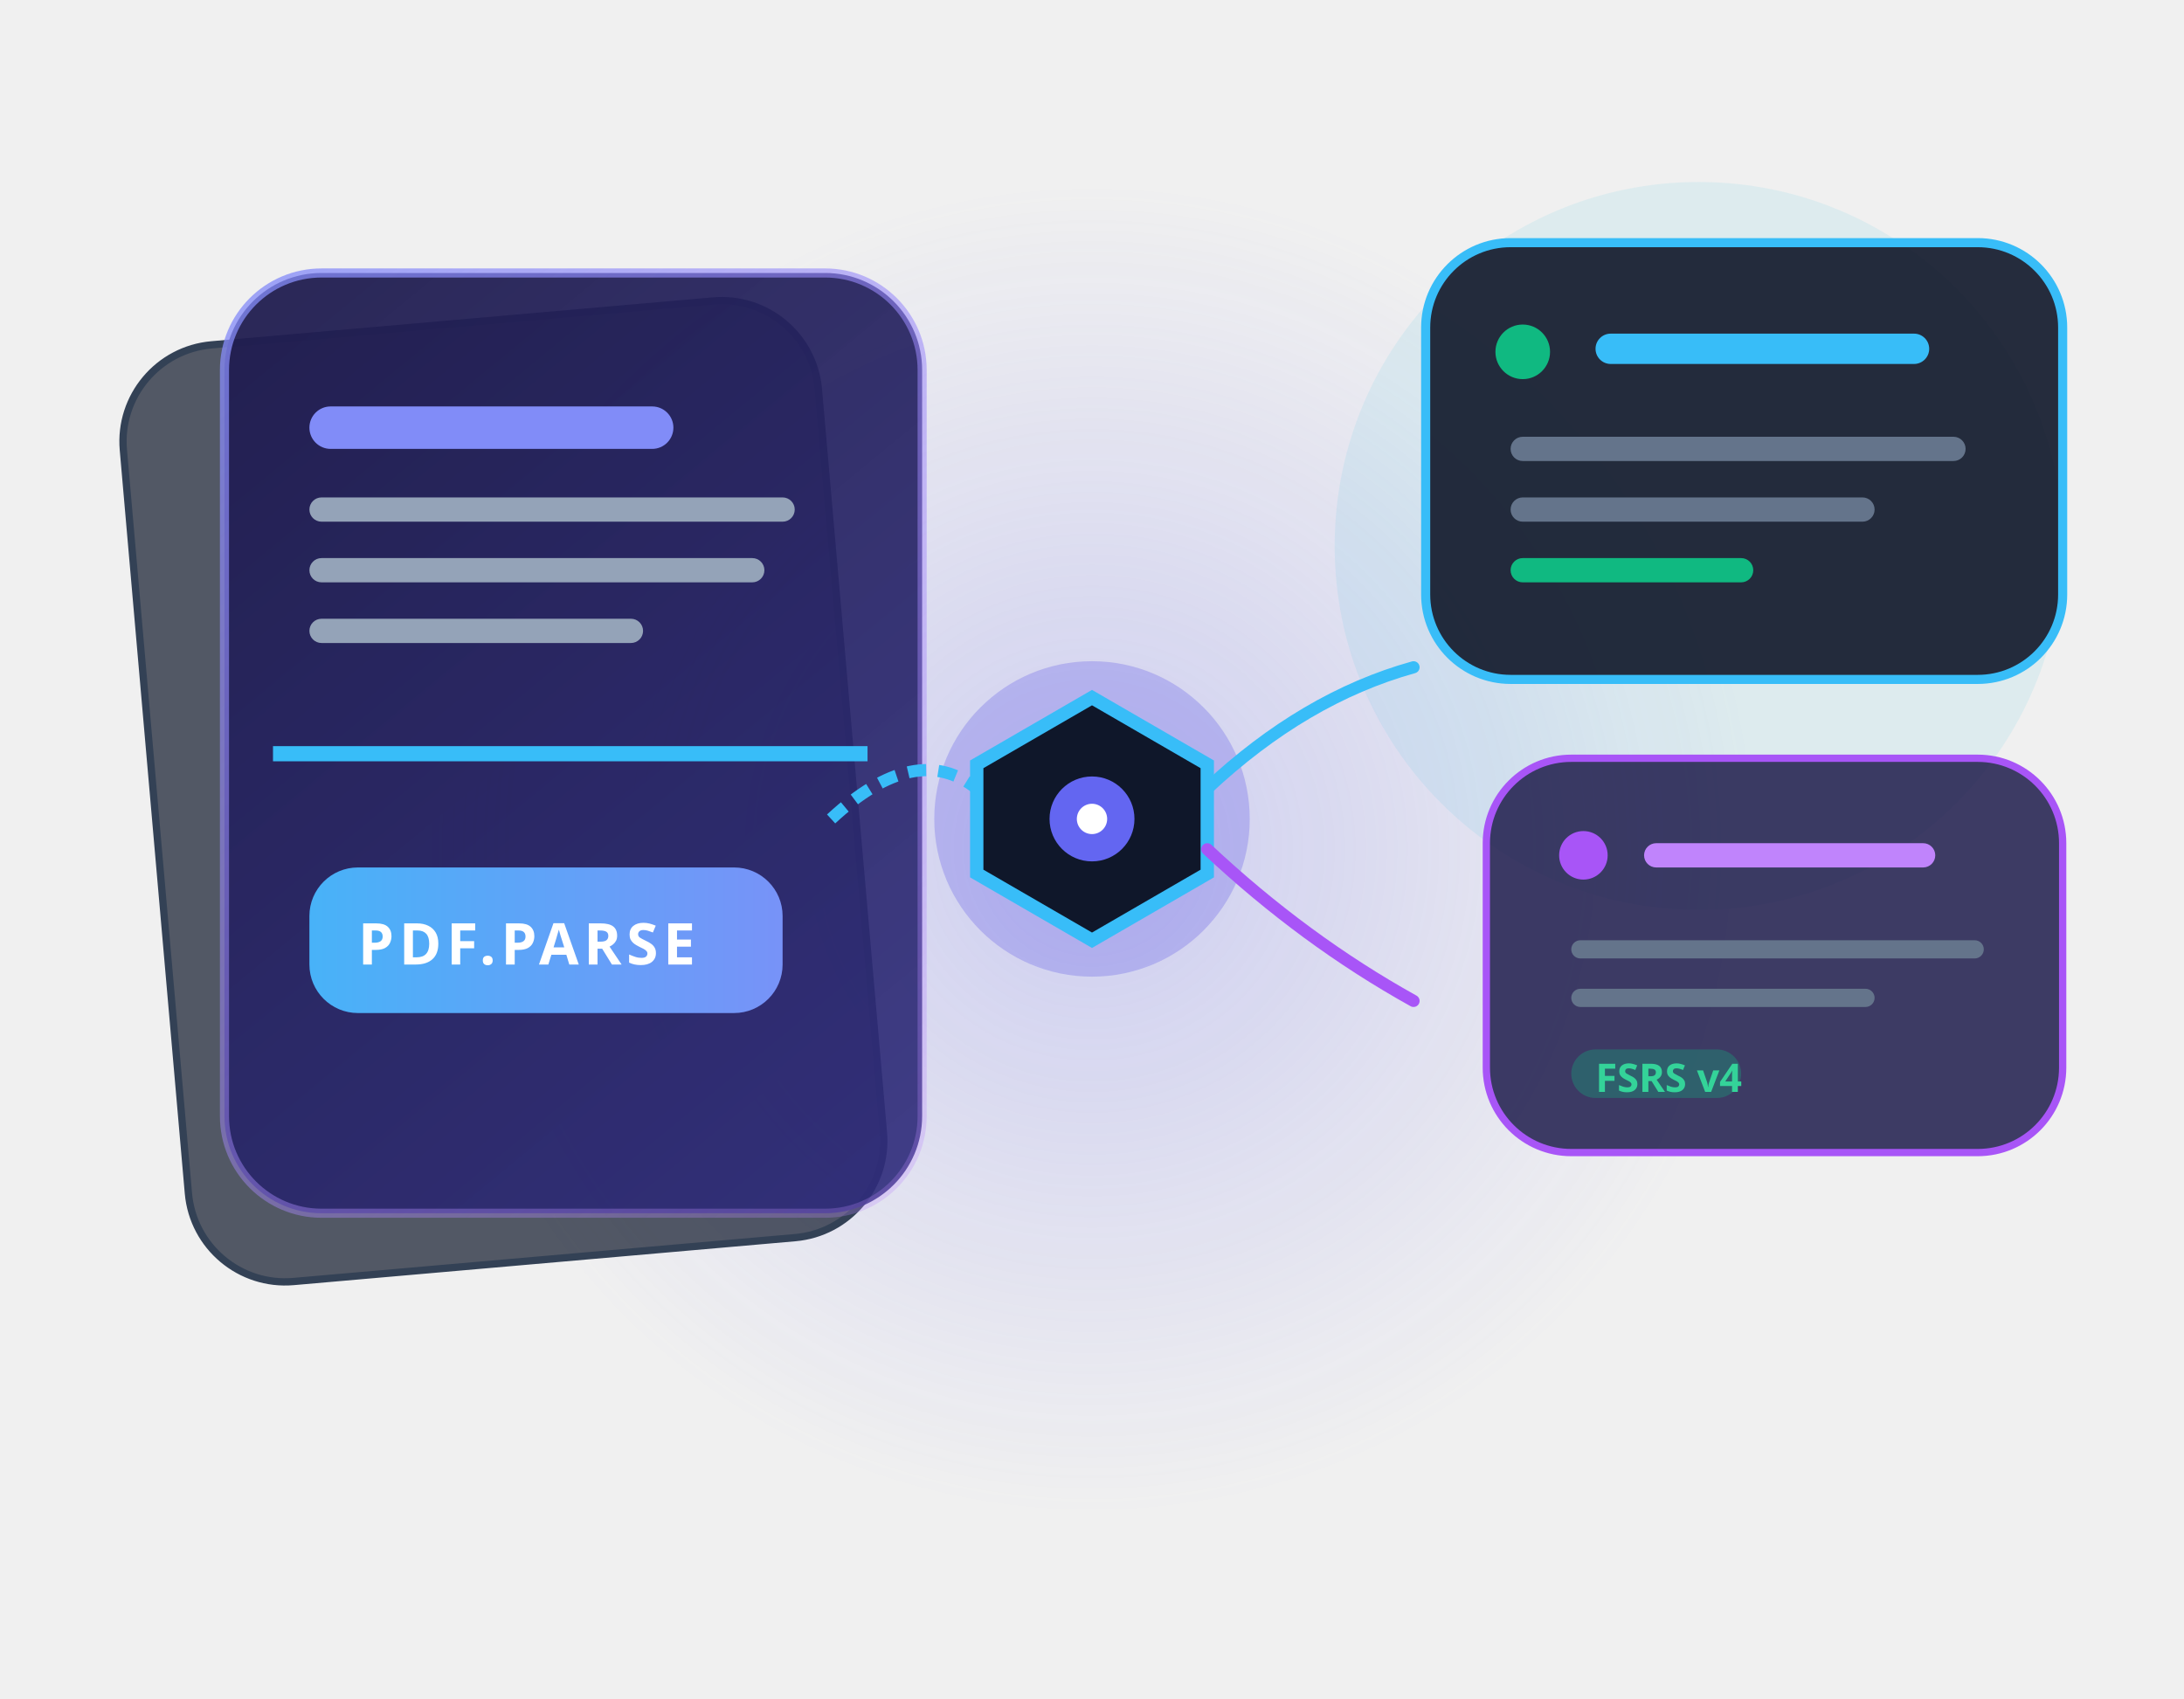
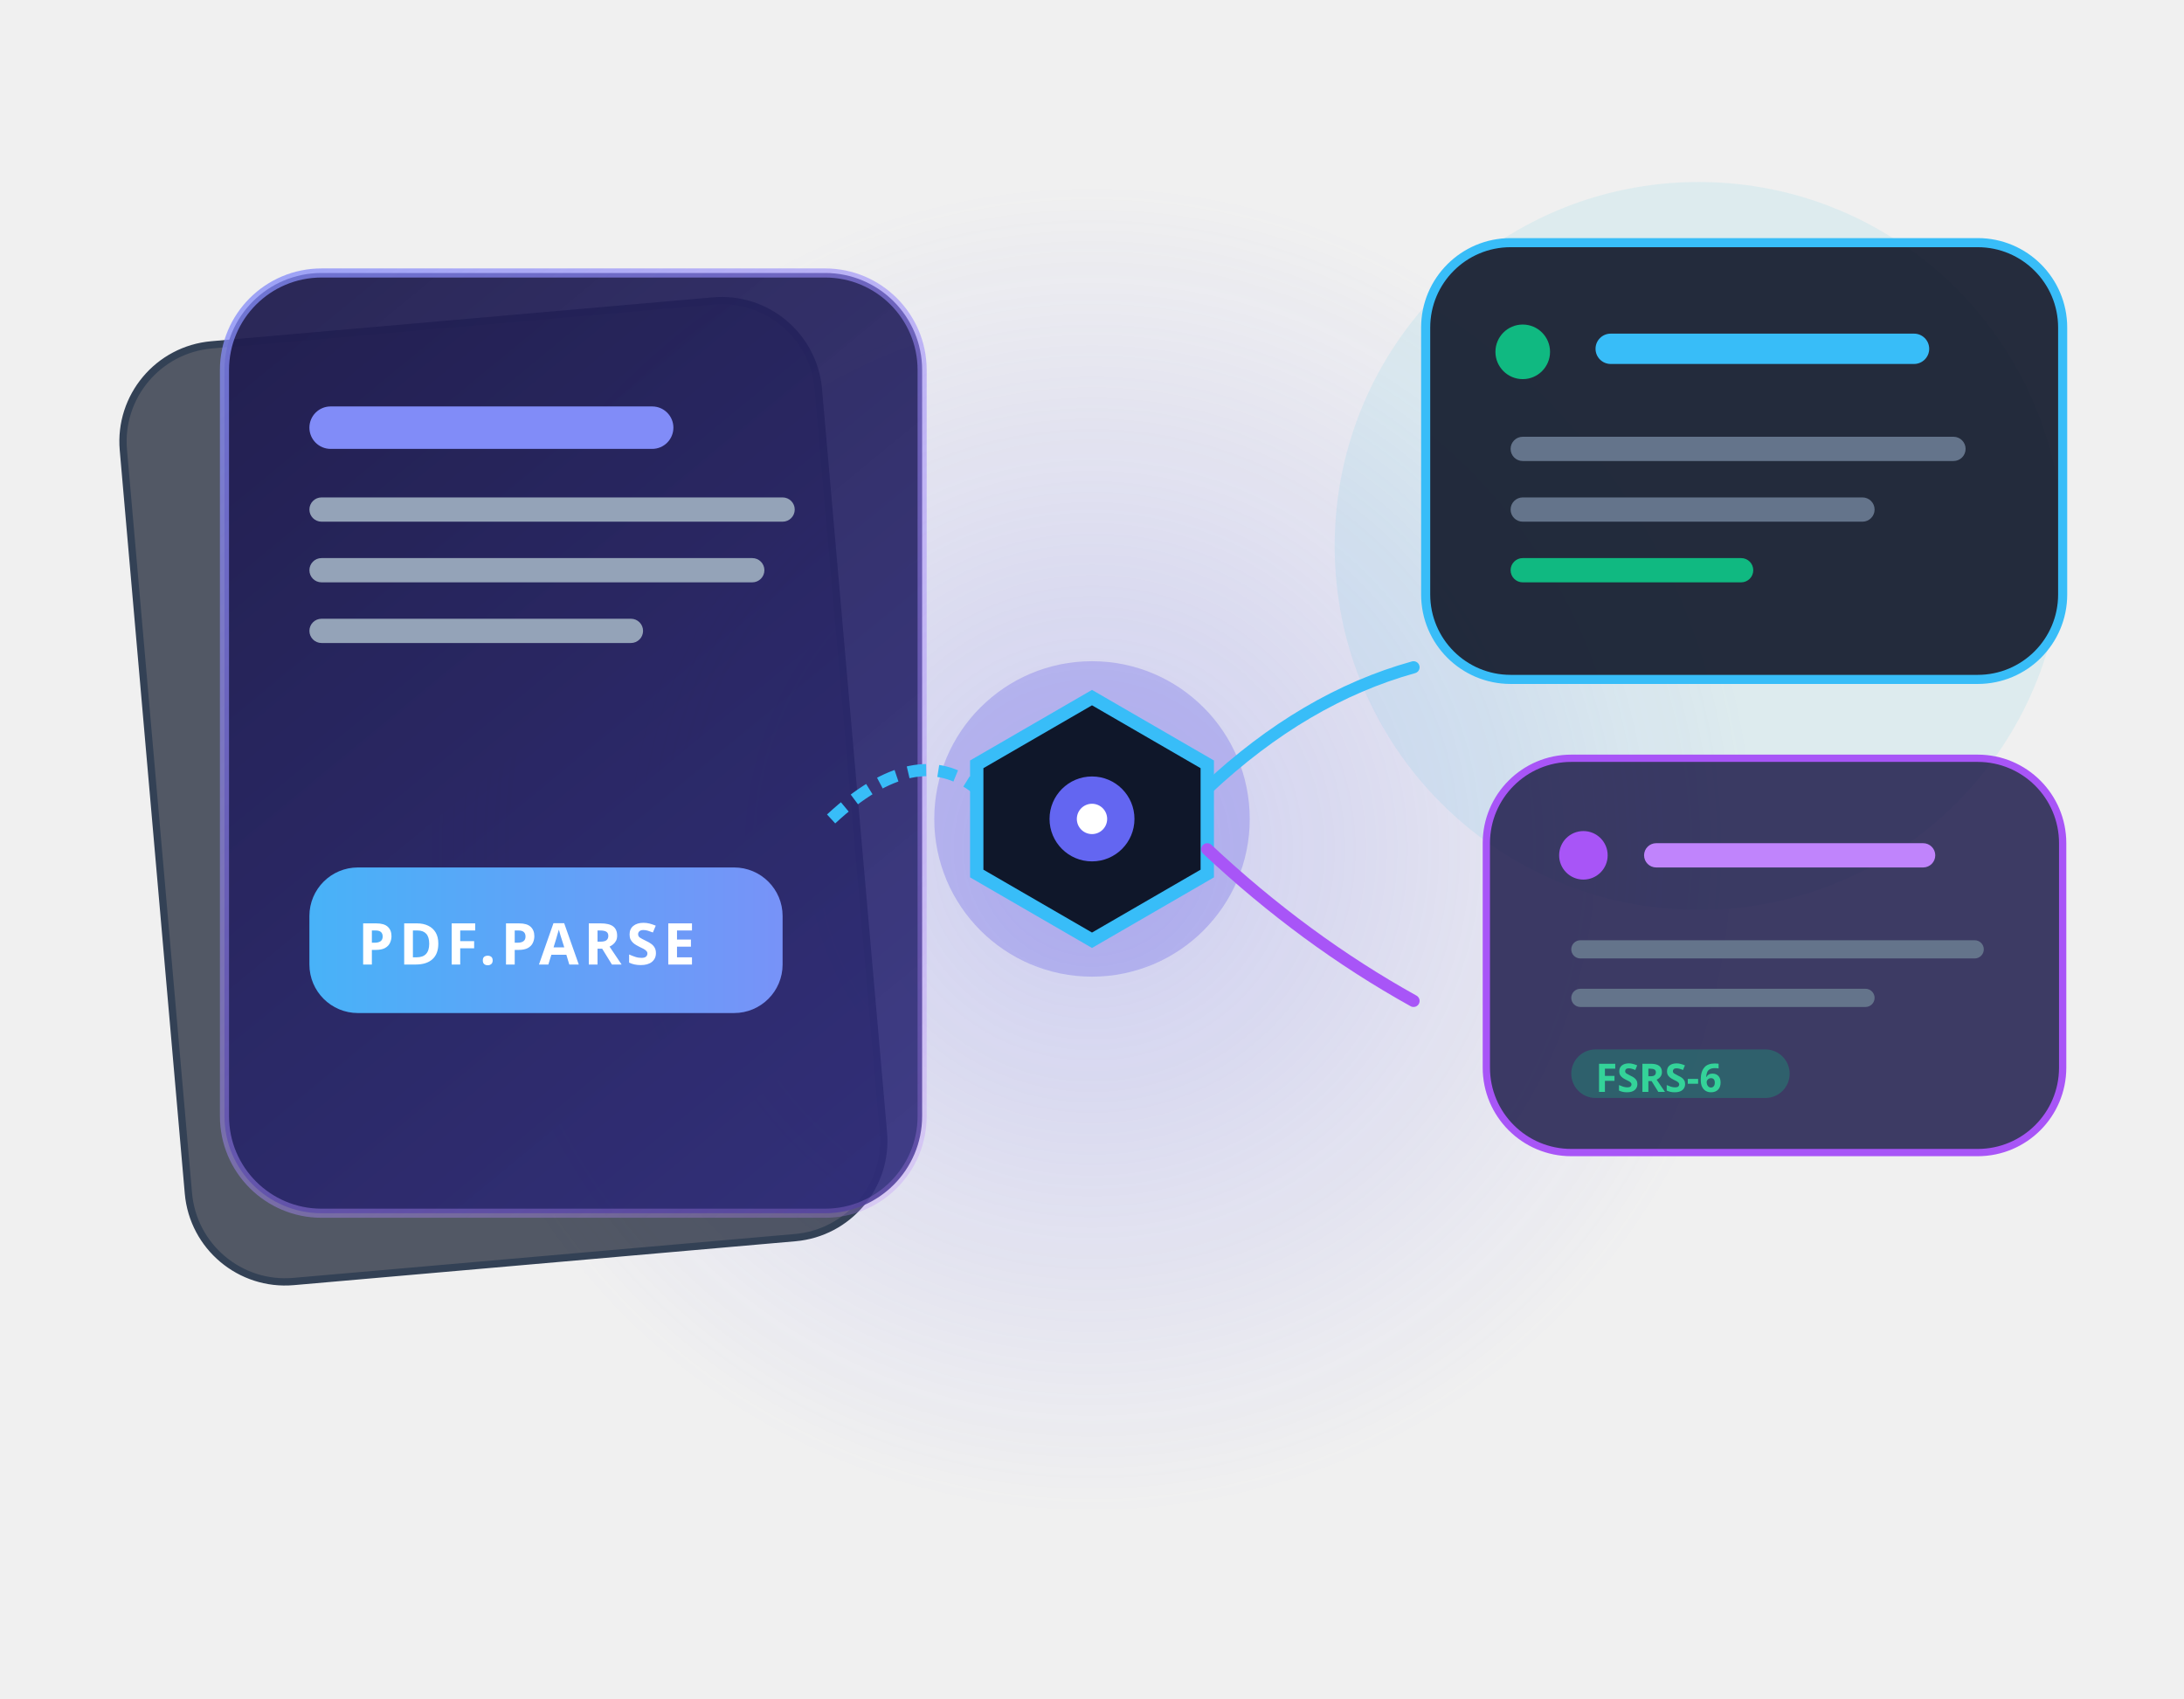
<svg xmlns="http://www.w3.org/2000/svg" width="360" height="280" viewBox="0 0 360 280" fill="none">
  <defs>
    <linearGradient id="cardGrad1" x1="0" y1="0" x2="140" y2="170" gradientUnits="userSpaceOnUse">
      <stop offset="0%" stop-color="#1E1B4B" stop-opacity="0.95" />
      <stop offset="100%" stop-color="#312E81" stop-opacity="0.9" />
    </linearGradient>
    <linearGradient id="glassBorder" x1="0" y1="0" x2="140" y2="170" gradientUnits="userSpaceOnUse">
      <stop offset="0%" stop-color="#818CF8" stop-opacity="0.8" />
      <stop offset="100%" stop-color="#C084FC" stop-opacity="0.2" />
    </linearGradient>
    <linearGradient id="laserGrad" x1="0" y1="0" x2="120" y2="0" gradientUnits="userSpaceOnUse">
      <stop offset="0%" stop-color="#38BDF8" />
      <stop offset="100%" stop-color="#818CF8" />
    </linearGradient>
    <radialGradient id="glowBackdrop" cx="50%" cy="50%" r="50%">
      <stop offset="0%" stop-color="#6366F1" stop-opacity="0.25" />
      <stop offset="100%" stop-color="#6366F1" stop-opacity="0" />
    </radialGradient>
  </defs>
  <circle cx="180" cy="140" r="110" fill="url(#glowBackdrop)" />
  <circle cx="280" cy="90" r="60" fill="#06B6D4" fill-opacity="0.08" />
  <g transform="translate(25, 45)">
    <rect x="0" y="8" width="115" height="155" rx="16" fill="#0F172A" fill-opacity="0.7" stroke="#334155" stroke-width="1.2" transform="rotate(-5 57 80)" />
    <rect x="12" y="0" width="115" height="155" rx="16" fill="url(#cardGrad1)" stroke="url(#glassBorder)" stroke-width="1.5" />
    <rect x="26" y="22" width="60" height="7" rx="3.5" fill="#818CF8" />
    <rect x="26" y="37" width="80" height="4" rx="2" fill="#94A3B8" />
    <rect x="26" y="47" width="75" height="4" rx="2" fill="#94A3B8" />
    <rect x="26" y="57" width="55" height="4" rx="2" fill="#94A3B8" />
-     <rect x="20" y="78" width="98" height="2.5" fill="#38BDF8" />
    <rect x="26" y="98" width="78" height="24" rx="8" fill="url(#laserGrad)" />
    <text x="34" y="114" fill="#FFFFFF" font-size="9.5" font-family="sans-serif" font-weight="bold" letter-spacing="0.8">PDF.PARSE</text>
  </g>
  <g transform="translate(155, 110)">
    <circle cx="25" cy="25" r="26" fill="#4F46E5" fill-opacity="0.25" />
    <polygon points="25,5 44,16 44,34 25,45 6,34 6,16" stroke="#38BDF8" stroke-width="2.2" fill="#0F172A" />
    <circle cx="25" cy="25" r="7" fill="#6366F1" />
    <circle cx="25" cy="25" r="2.5" fill="#FFFFFF" />
    <path d="M-18,25 Q-4,12 6,20" stroke="#38BDF8" stroke-width="2" stroke-dasharray="3 2" />
    <path d="M44,20 Q60,5 78,0" stroke="#38BDF8" stroke-width="2" stroke-linecap="round" />
    <path d="M44,30 Q60,45 78,55" stroke="#A855F7" stroke-width="2" stroke-linecap="round" />
  </g>
  <g transform="translate(235, 40)">
    <rect x="0" y="0" width="105" height="72" rx="14" fill="#0F172A" fill-opacity="0.9" stroke="#38BDF8" stroke-width="1.5" />
    <circle cx="16" cy="18" r="4.5" fill="#10B981" />
    <rect x="28" y="15" width="55" height="5" rx="2.5" fill="#38BDF8" />
    <rect x="14" y="32" width="75" height="4" rx="2" fill="#64748B" />
    <rect x="14" y="42" width="60" height="4" rx="2" fill="#64748B" />
    <rect x="14" y="52" width="40" height="4" rx="2" fill="#10B981" />
    <g transform="translate(10, 85)">
      <rect x="0" y="0" width="95" height="65" rx="14" fill="#1E1B4B" fill-opacity="0.85" stroke="#A855F7" stroke-width="1.2" />
      <circle cx="16" cy="16" r="4" fill="#A855F7" />
      <rect x="26" y="14" width="48" height="4" rx="2" fill="#C084FC" />
      <rect x="14" y="30" width="68" height="3" rx="1.5" fill="#64748B" />
      <rect x="14" y="38" width="50" height="3" rx="1.5" fill="#64748B" />
-       <rect x="14" y="48" width="28" height="8" rx="4" fill="#10B981" fill-opacity="0.3" />
-       <text x="18" y="55" fill="#34D399" font-size="6.5" font-family="sans-serif" font-weight="bold">FSRS v4</text>
+       <rect x="14" y="48" width="36" height="8" rx="4" fill="#10B981" fill-opacity="0.3" />
+       <text x="18" y="55" fill="#34D399" font-size="6.5" font-family="sans-serif" font-weight="bold">FSRS-6</text>
    </g>
  </g>
</svg>
